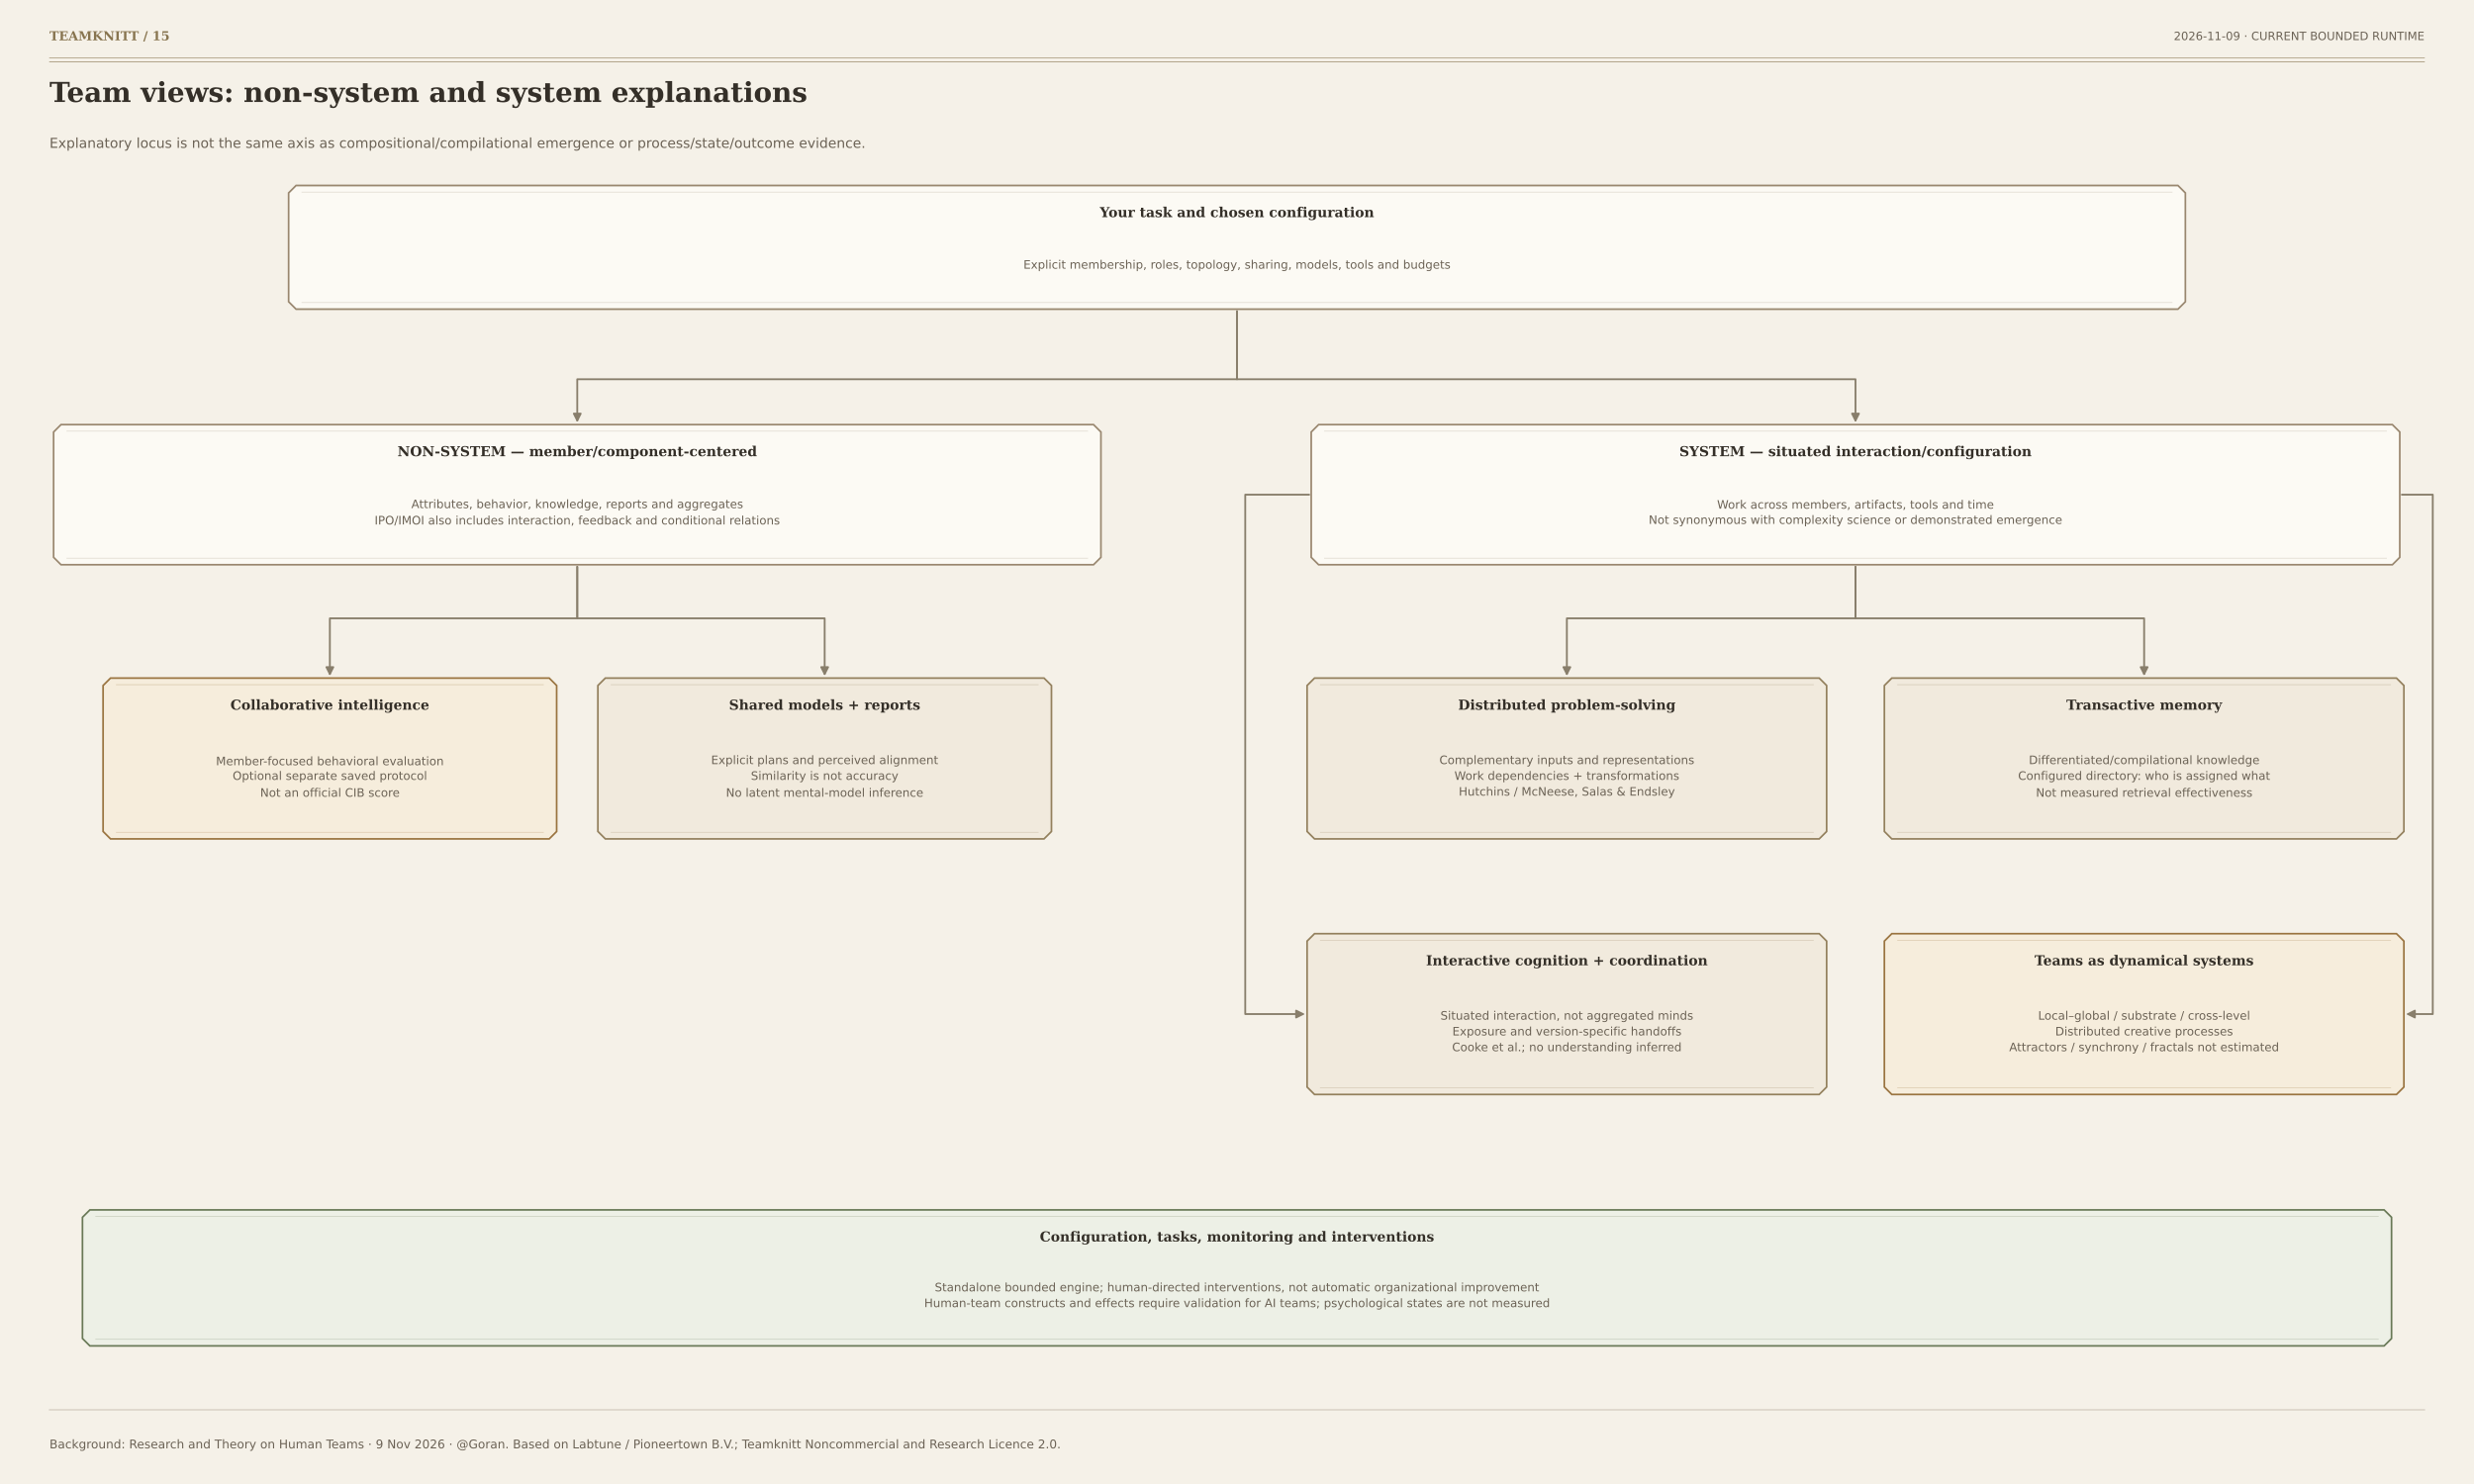
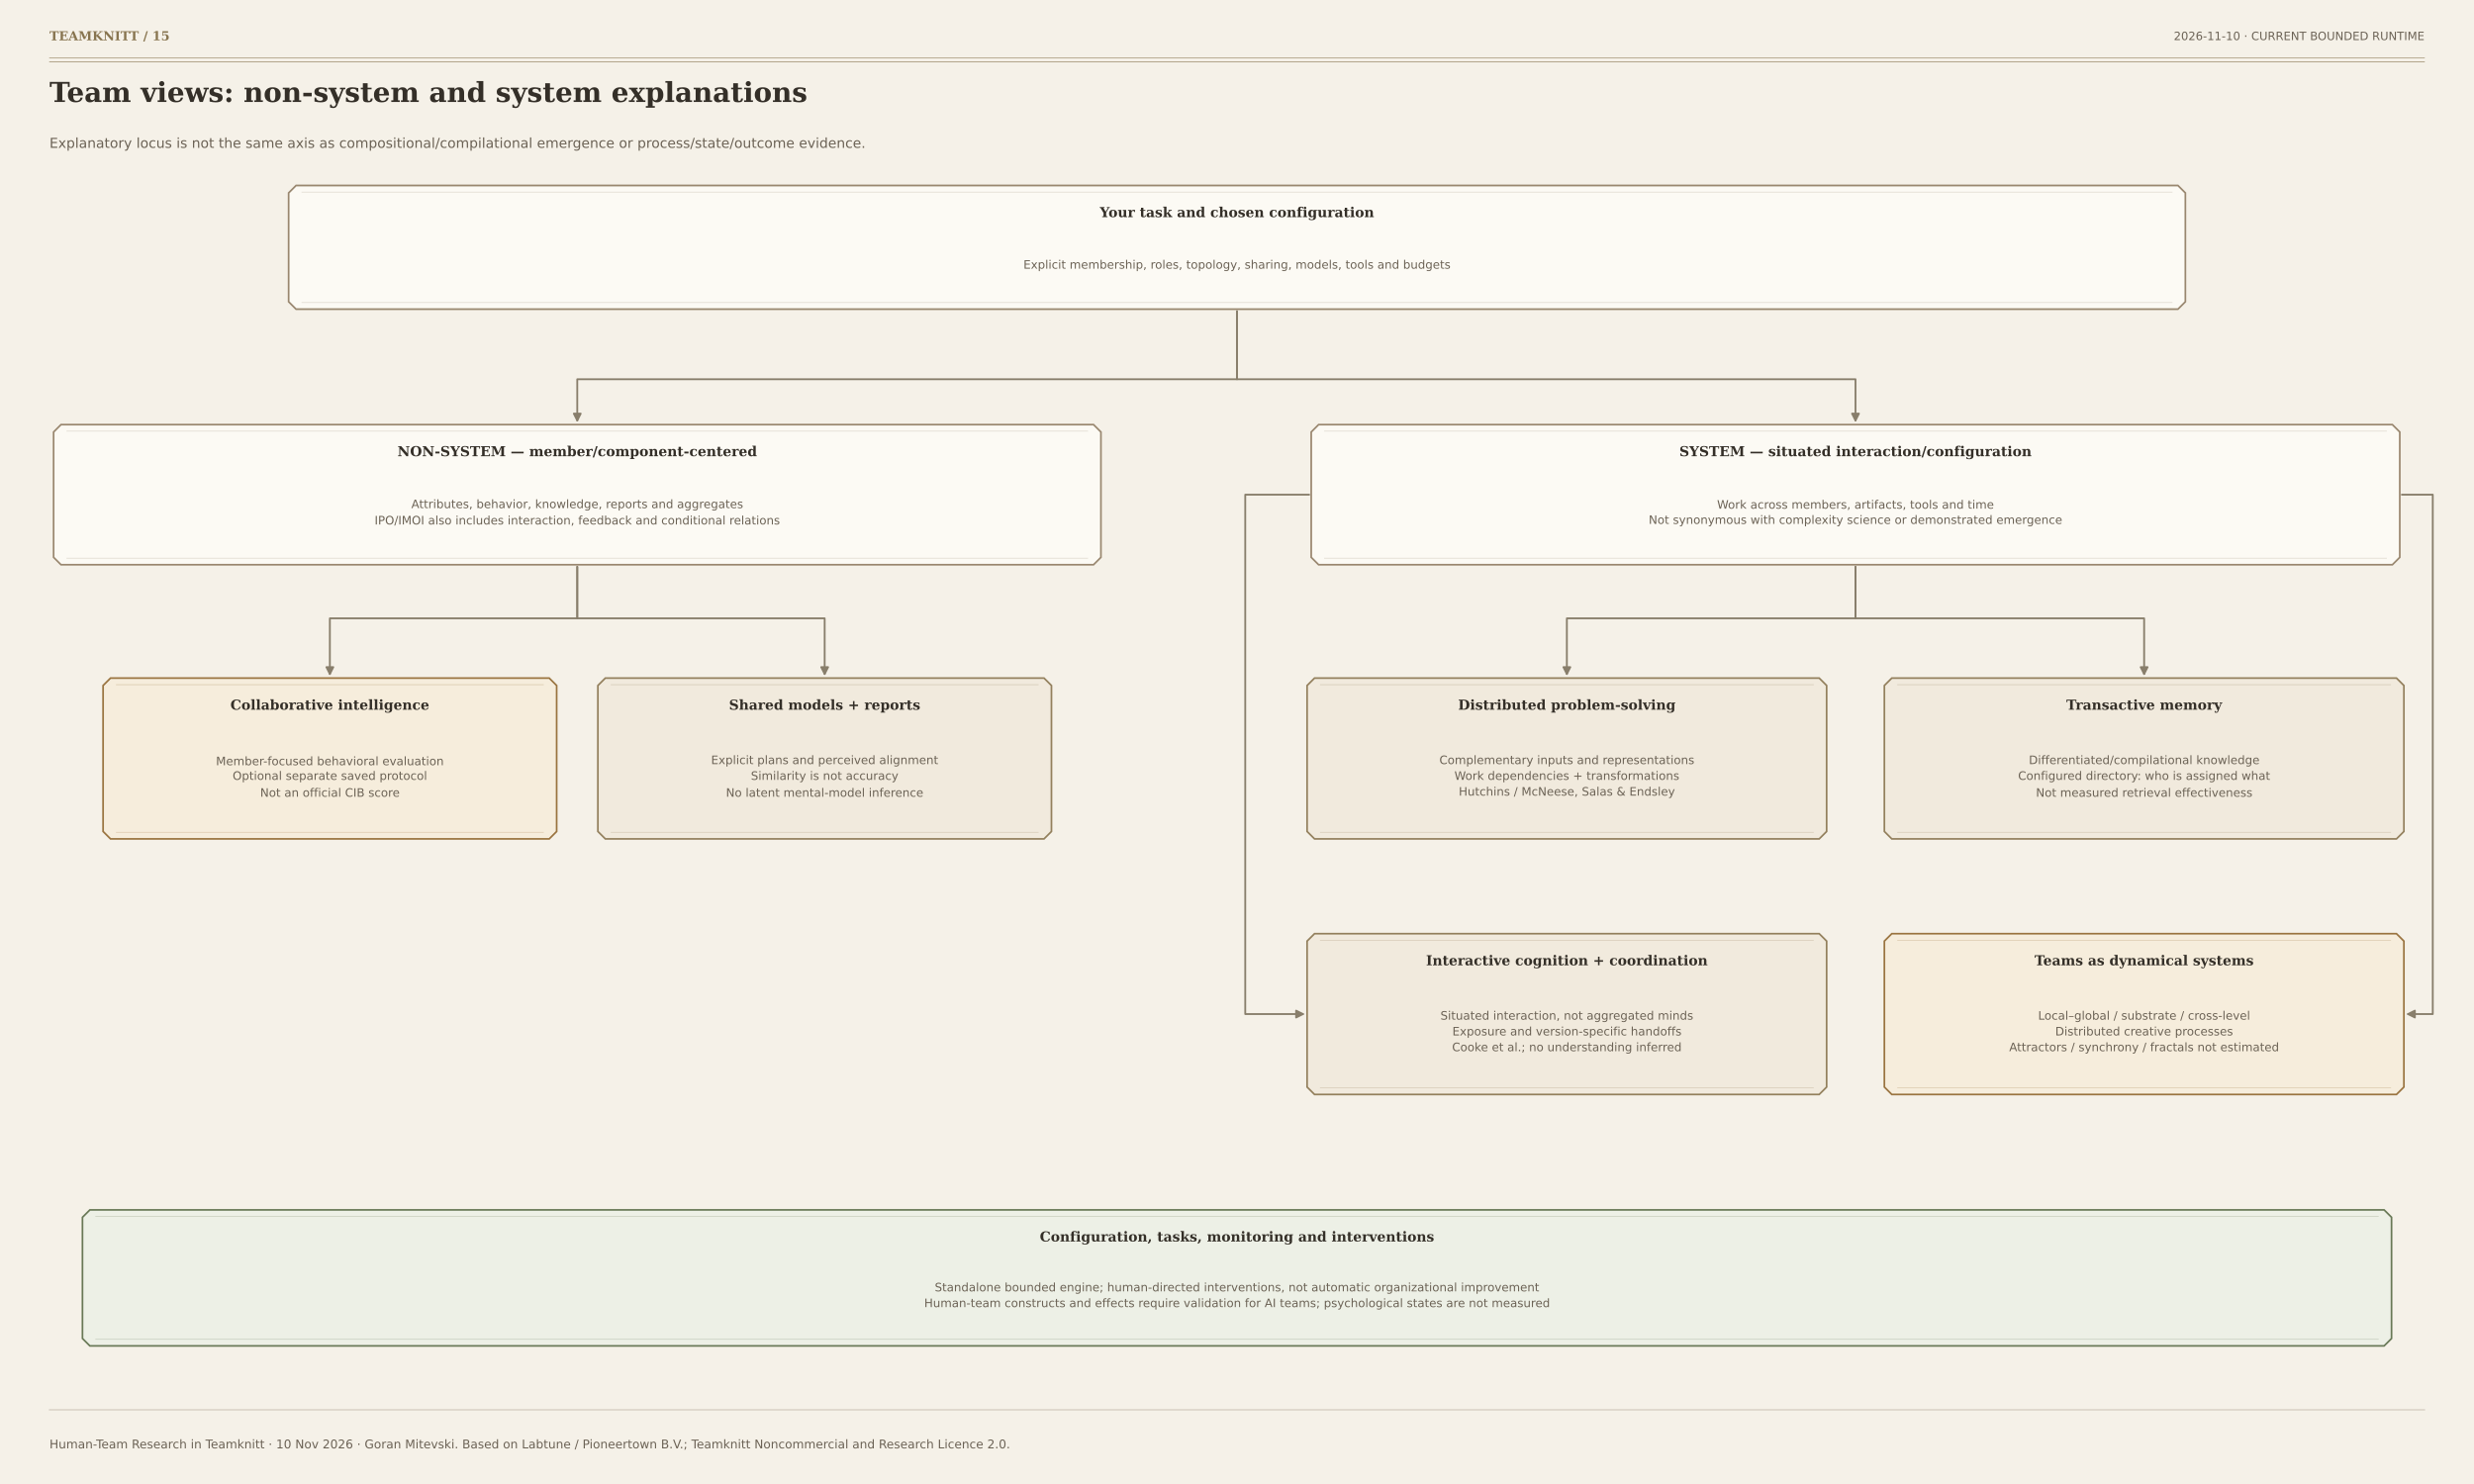
<svg xmlns="http://www.w3.org/2000/svg" width="2160pt" height="1296pt" viewBox="0 0 2160 1296" version="1.1">
  <defs>
    <style type="text/css">*{stroke-linejoin: round; stroke-linecap: butt}</style>
  </defs>
  <g id="figure_1">
    <g id="patch_1">
      <path d="M 0 1296 L 2160 1296 L 2160 0 L 0 0 z " style="fill: #f5f1e8" />
    </g>
    <g id="axes_1">
      <g id="patch_2">
-         <path d="M 1080 271.8 L 1080 331.2 L 504 331.2 L 504 367.211 " clip-path="url(#pa4b2dbdba6)" style="fill: none; stroke: #887e6b; stroke-width: 1.6; stroke-linecap: round" />
-         <path d="M 507 361.211 L 504 367.211 L 501 361.211 z " clip-path="url(#pa4b2dbdba6)" style="fill: #887e6b; stroke: #887e6b; stroke-width: 1.6; stroke-linecap: round" />
+         <path d="M 1080 271.8 L 1080 331.2 L 504 331.2 L 504 367.211 " clip-path="url(#p230fded547)" style="fill: none; stroke: #887e6b; stroke-width: 1.6; stroke-linecap: round" />
+         <path d="M 507 361.211 L 504 367.211 L 501 361.211 z " clip-path="url(#p230fded547)" style="fill: #887e6b; stroke: #887e6b; stroke-width: 1.6; stroke-linecap: round" />
      </g>
      <g id="patch_3">
-         <path d="M 1080 271.8 L 1080 331.2 L 1620 331.2 L 1620 367.211 " clip-path="url(#pa4b2dbdba6)" style="fill: none; stroke: #887e6b; stroke-width: 1.6; stroke-linecap: round" />
-         <path d="M 1623 361.211 L 1620 367.211 L 1617 361.211 z " clip-path="url(#pa4b2dbdba6)" style="fill: #887e6b; stroke: #887e6b; stroke-width: 1.6; stroke-linecap: round" />
+         <path d="M 1080 271.8 L 1080 331.2 L 1620 331.2 L 1620 367.211 " clip-path="url(#p230fded547)" style="fill: none; stroke: #887e6b; stroke-width: 1.6; stroke-linecap: round" />
+         <path d="M 1623 361.211 L 1620 367.211 L 1617 361.211 z " clip-path="url(#p230fded547)" style="fill: #887e6b; stroke: #887e6b; stroke-width: 1.6; stroke-linecap: round" />
      </g>
      <g id="patch_4">
-         <path d="M 504 495 L 504 540 L 288 540 L 288 588.611 " clip-path="url(#pa4b2dbdba6)" style="fill: none; stroke: #887e6b; stroke-width: 1.6; stroke-linecap: round" />
-         <path d="M 291 582.611 L 288 588.611 L 285 582.611 z " clip-path="url(#pa4b2dbdba6)" style="fill: #887e6b; stroke: #887e6b; stroke-width: 1.6; stroke-linecap: round" />
+         <path d="M 504 495 L 504 540 L 288 540 L 288 588.611 " clip-path="url(#p230fded547)" style="fill: none; stroke: #887e6b; stroke-width: 1.6; stroke-linecap: round" />
+         <path d="M 291 582.611 L 288 588.611 L 285 582.611 z " clip-path="url(#p230fded547)" style="fill: #887e6b; stroke: #887e6b; stroke-width: 1.6; stroke-linecap: round" />
      </g>
      <g id="patch_5">
-         <path d="M 504 495 L 504 540 L 720 540 L 720 588.611 " clip-path="url(#pa4b2dbdba6)" style="fill: none; stroke: #887e6b; stroke-width: 1.6; stroke-linecap: round" />
-         <path d="M 723 582.611 L 720 588.611 L 717 582.611 z " clip-path="url(#pa4b2dbdba6)" style="fill: #887e6b; stroke: #887e6b; stroke-width: 1.6; stroke-linecap: round" />
+         <path d="M 504 495 L 504 540 L 720 540 L 720 588.611 " clip-path="url(#p230fded547)" style="fill: none; stroke: #887e6b; stroke-width: 1.6; stroke-linecap: round" />
+         <path d="M 723 582.611 L 720 588.611 L 717 582.611 z " clip-path="url(#p230fded547)" style="fill: #887e6b; stroke: #887e6b; stroke-width: 1.6; stroke-linecap: round" />
      </g>
      <g id="patch_6">
-         <path d="M 1620 495 L 1620 540 L 1368 540 L 1368 588.611 " clip-path="url(#pa4b2dbdba6)" style="fill: none; stroke: #887e6b; stroke-width: 1.6; stroke-linecap: round" />
-         <path d="M 1371 582.611 L 1368 588.611 L 1365 582.611 z " clip-path="url(#pa4b2dbdba6)" style="fill: #887e6b; stroke: #887e6b; stroke-width: 1.6; stroke-linecap: round" />
+         <path d="M 1620 495 L 1620 540 L 1368 540 L 1368 588.611 " clip-path="url(#p230fded547)" style="fill: none; stroke: #887e6b; stroke-width: 1.6; stroke-linecap: round" />
+         <path d="M 1371 582.611 L 1368 588.611 L 1365 582.611 z " clip-path="url(#p230fded547)" style="fill: #887e6b; stroke: #887e6b; stroke-width: 1.6; stroke-linecap: round" />
      </g>
      <g id="patch_7">
-         <path d="M 1620 495 L 1620 540 L 1872 540 L 1872 588.611 " clip-path="url(#pa4b2dbdba6)" style="fill: none; stroke: #887e6b; stroke-width: 1.6; stroke-linecap: round" />
-         <path d="M 1875 582.611 L 1872 588.611 L 1869 582.611 z " clip-path="url(#pa4b2dbdba6)" style="fill: #887e6b; stroke: #887e6b; stroke-width: 1.6; stroke-linecap: round" />
+         <path d="M 1620 495 L 1620 540 L 1872 540 L 1872 588.611 " clip-path="url(#p230fded547)" style="fill: none; stroke: #887e6b; stroke-width: 1.6; stroke-linecap: round" />
+         <path d="M 1875 582.611 L 1872 588.611 L 1869 582.611 z " clip-path="url(#p230fded547)" style="fill: #887e6b; stroke: #887e6b; stroke-width: 1.6; stroke-linecap: round" />
      </g>
      <g id="patch_8">
-         <path d="M 1143 432 L 1087.2 432 L 1087.2 885.6 L 1137.611 885.6 " clip-path="url(#pa4b2dbdba6)" style="fill: none; stroke: #887e6b; stroke-width: 1.6; stroke-linecap: round" />
-         <path d="M 1131.611 882.6 L 1137.611 885.6 L 1131.611 888.6 z " clip-path="url(#pa4b2dbdba6)" style="fill: #887e6b; stroke: #887e6b; stroke-width: 1.6; stroke-linecap: round" />
+         <path d="M 1143 432 L 1087.2 432 L 1087.2 885.6 L 1137.611 885.6 " clip-path="url(#p230fded547)" style="fill: none; stroke: #887e6b; stroke-width: 1.6; stroke-linecap: round" />
+         <path d="M 1131.611 882.6 L 1137.611 885.6 L 1131.611 888.6 z " clip-path="url(#p230fded547)" style="fill: #887e6b; stroke: #887e6b; stroke-width: 1.6; stroke-linecap: round" />
      </g>
      <g id="patch_9">
-         <path d="M 2097 432 L 2124 432 L 2124 885.6 L 2102.389 885.6 " clip-path="url(#pa4b2dbdba6)" style="fill: none; stroke: #887e6b; stroke-width: 1.6; stroke-linecap: round" />
-         <path d="M 2108.389 888.6 L 2102.389 885.6 L 2108.389 882.6 z " clip-path="url(#pa4b2dbdba6)" style="fill: #887e6b; stroke: #887e6b; stroke-width: 1.6; stroke-linecap: round" />
+         <path d="M 2097 432 L 2124 432 L 2124 885.6 L 2102.389 885.6 " clip-path="url(#p230fded547)" style="fill: none; stroke: #887e6b; stroke-width: 1.6; stroke-linecap: round" />
+         <path d="M 2108.389 888.6 L 2102.389 885.6 L 2108.389 882.6 z " clip-path="url(#p230fded547)" style="fill: #887e6b; stroke: #887e6b; stroke-width: 1.6; stroke-linecap: round" />
      </g>
      <g id="line2d_1">
-         <path d="M 43.2 50.4 L 2116.8 50.4 " clip-path="url(#pa4b2dbdba6)" style="fill: none; stroke: #87744f; stroke-width: 0.5; stroke-linecap: square" />
+         <path d="M 43.2 50.4 L 2116.8 50.4 " clip-path="url(#p230fded547)" style="fill: none; stroke: #87744f; stroke-width: 0.5; stroke-linecap: square" />
      </g>
      <g id="line2d_2">
-         <path d="M 43.2 54 L 2116.8 54 " clip-path="url(#pa4b2dbdba6)" style="fill: none; stroke: #87744f; stroke-width: 0.5; stroke-linecap: square" />
+         <path d="M 43.2 54 L 2116.8 54 " clip-path="url(#p230fded547)" style="fill: none; stroke: #87744f; stroke-width: 0.5; stroke-linecap: square" />
      </g>
      <g id="line2d_3">
-         <path d="M 43.2 1231.2 L 2116.8 1231.2 " clip-path="url(#pa4b2dbdba6)" style="fill: none; stroke: #d2c9bc; stroke-linecap: square" />
+         <path d="M 43.2 1231.2 L 2116.8 1231.2 " clip-path="url(#p230fded547)" style="fill: none; stroke: #d2c9bc; stroke-linecap: square" />
      </g>
      <g id="text_1">
        <text style="font-weight: 700; font-size: 11px; font-family: 'DejaVu Serif'; text-anchor: start; fill: #87744f" x="43.2" y="35.257" transform="rotate(-0 43.2 35.25742)">TEAMKNITT / 15</text>
      </g>
      <g id="text_2">
-         <text style="font-size: 10px; font-family: 'DejaVu Sans'; text-anchor: end; fill: #6b6255" x="2116.8" y="34.998" transform="rotate(-0 2116.8 34.99766)">2026-11-09 · CURRENT BOUNDED RUNTIME</text>
+         <text style="font-size: 10px; font-family: 'DejaVu Sans'; text-anchor: end; fill: #6b6255" x="2116.8" y="34.998" transform="rotate(-0 2116.8 34.99766)">2026-11-10 · CURRENT BOUNDED RUNTIME</text>
      </g>
      <g id="text_3">
        <text style="font-weight: 700; font-size: 24px; font-family: 'DejaVu Serif'; text-anchor: start; fill: #342f28" x="43.2" y="89.035" transform="rotate(-0 43.2 89.03531)">Team views: non-system and system explanations</text>
      </g>
      <g id="text_4">
        <text style="font-size: 12px; font-family: 'DejaVu Sans'; text-anchor: start; fill: #6b6255" x="43.2" y="129.118" transform="rotate(-0 43.2 129.1177)">Explanatory locus is not the same axis as compositional/compilational emergence or process/state/outcome evidence.</text>
      </g>
      <g id="patch_10">
-         <path d="M 258.48 162 L 1901.52 162 L 1908 168.48 L 1908 263.52 L 1901.52 270 L 258.48 270 L 252 263.52 L 252 168.48 z " clip-path="url(#pa4b2dbdba6)" style="fill: #fcfaf4; stroke: #99876f; stroke-width: 1.5; stroke-linejoin: miter" />
+         <path d="M 258.48 162 L 1901.52 162 L 1908 168.48 L 1908 263.52 L 1901.52 270 L 258.48 270 L 252 263.52 L 252 168.48 z " clip-path="url(#p230fded547)" style="fill: #fcfaf4; stroke: #99876f; stroke-width: 1.5; stroke-linejoin: miter" />
      </g>
      <g id="patch_11">
-         <path d="M 53.28 370.8 L 954.72 370.8 L 961.2 377.28 L 961.2 486.72 L 954.72 493.2 L 53.28 493.2 L 46.8 486.72 L 46.8 377.28 z " clip-path="url(#pa4b2dbdba6)" style="fill: #fcfaf4; stroke: #99876f; stroke-width: 1.5; stroke-linejoin: miter" />
+         <path d="M 53.28 370.8 L 954.72 370.8 L 961.2 377.28 L 961.2 486.72 L 954.72 493.2 L 53.28 493.2 L 46.8 486.72 L 46.8 377.28 z " clip-path="url(#p230fded547)" style="fill: #fcfaf4; stroke: #99876f; stroke-width: 1.5; stroke-linejoin: miter" />
      </g>
      <g id="patch_12">
-         <path d="M 1151.28 370.8 L 2088.72 370.8 L 2095.2 377.28 L 2095.2 486.72 L 2088.72 493.2 L 1151.28 493.2 L 1144.8 486.72 L 1144.8 377.28 z " clip-path="url(#pa4b2dbdba6)" style="fill: #fcfaf4; stroke: #99876f; stroke-width: 1.5; stroke-linejoin: miter" />
+         <path d="M 1151.28 370.8 L 2088.72 370.8 L 2095.2 377.28 L 2095.2 486.72 L 2088.72 493.2 L 1151.28 493.2 L 1144.8 486.72 L 1144.8 377.28 z " clip-path="url(#p230fded547)" style="fill: #fcfaf4; stroke: #99876f; stroke-width: 1.5; stroke-linejoin: miter" />
      </g>
      <g id="patch_13">
-         <path d="M 96.48 592.2 L 479.52 592.2 L 486 598.68 L 486 726.12 L 479.52 732.6 L 96.48 732.6 L 90 726.12 L 90 598.68 z " clip-path="url(#pa4b2dbdba6)" style="fill: #f6eddc; stroke: #9a7440; stroke-width: 1.5; stroke-linejoin: miter" />
+         <path d="M 96.48 592.2 L 479.52 592.2 L 486 598.68 L 486 726.12 L 479.52 732.6 L 96.48 732.6 L 90 726.12 L 90 598.68 z " clip-path="url(#p230fded547)" style="fill: #f6eddc; stroke: #9a7440; stroke-width: 1.5; stroke-linejoin: miter" />
      </g>
      <g id="patch_14">
-         <path d="M 528.48 592.2 L 911.52 592.2 L 918 598.68 L 918 726.12 L 911.52 732.6 L 528.48 732.6 L 522 726.12 L 522 598.68 z " clip-path="url(#pa4b2dbdba6)" style="fill: #f1eadd; stroke: #93805d; stroke-width: 1.5; stroke-linejoin: miter" />
+         <path d="M 528.48 592.2 L 911.52 592.2 L 918 598.68 L 918 726.12 L 911.52 732.6 L 528.48 732.6 L 522 726.12 L 522 598.68 z " clip-path="url(#p230fded547)" style="fill: #f1eadd; stroke: #93805d; stroke-width: 1.5; stroke-linejoin: miter" />
      </g>
      <g id="patch_15">
-         <path d="M 1147.68 592.2 L 1588.32 592.2 L 1594.8 598.68 L 1594.8 726.12 L 1588.32 732.6 L 1147.68 732.6 L 1141.2 726.12 L 1141.2 598.68 z " clip-path="url(#pa4b2dbdba6)" style="fill: #f1eadd; stroke: #93805d; stroke-width: 1.5; stroke-linejoin: miter" />
+         <path d="M 1147.68 592.2 L 1588.32 592.2 L 1594.8 598.68 L 1594.8 726.12 L 1588.32 732.6 L 1147.68 732.6 L 1141.2 726.12 L 1141.2 598.68 z " clip-path="url(#p230fded547)" style="fill: #f1eadd; stroke: #93805d; stroke-width: 1.5; stroke-linejoin: miter" />
      </g>
      <g id="patch_16">
-         <path d="M 1651.68 592.2 L 2092.32 592.2 L 2098.8 598.68 L 2098.8 726.12 L 2092.32 732.6 L 1651.68 732.6 L 1645.2 726.12 L 1645.2 598.68 z " clip-path="url(#pa4b2dbdba6)" style="fill: #f1eadd; stroke: #93805d; stroke-width: 1.5; stroke-linejoin: miter" />
+         <path d="M 1651.68 592.2 L 2092.32 592.2 L 2098.8 598.68 L 2098.8 726.12 L 2092.32 732.6 L 1651.68 732.6 L 1645.2 726.12 L 1645.2 598.68 z " clip-path="url(#p230fded547)" style="fill: #f1eadd; stroke: #93805d; stroke-width: 1.5; stroke-linejoin: miter" />
      </g>
      <g id="patch_17">
-         <path d="M 1147.68 815.4 L 1588.32 815.4 L 1594.8 821.88 L 1594.8 949.32 L 1588.32 955.8 L 1147.68 955.8 L 1141.2 949.32 L 1141.2 821.88 z " clip-path="url(#pa4b2dbdba6)" style="fill: #f1eadd; stroke: #93805d; stroke-width: 1.5; stroke-linejoin: miter" />
+         <path d="M 1147.68 815.4 L 1588.32 815.4 L 1594.8 821.88 L 1594.8 949.32 L 1588.32 955.8 L 1147.68 955.8 L 1141.2 949.32 L 1141.2 821.88 z " clip-path="url(#p230fded547)" style="fill: #f1eadd; stroke: #93805d; stroke-width: 1.5; stroke-linejoin: miter" />
      </g>
      <g id="patch_18">
-         <path d="M 1651.68 815.4 L 2092.32 815.4 L 2098.8 821.88 L 2098.8 949.32 L 2092.32 955.8 L 1651.68 955.8 L 1645.2 949.32 L 1645.2 821.88 z " clip-path="url(#pa4b2dbdba6)" style="fill: #f6eddc; stroke: #9a7440; stroke-width: 1.5; stroke-linejoin: miter" />
+         <path d="M 1651.68 815.4 L 2092.32 815.4 L 2098.8 821.88 L 2098.8 949.32 L 2092.32 955.8 L 1651.68 955.8 L 1645.2 949.32 L 1645.2 821.88 z " clip-path="url(#p230fded547)" style="fill: #f6eddc; stroke: #9a7440; stroke-width: 1.5; stroke-linejoin: miter" />
      </g>
      <g id="patch_19">
-         <path d="M 78.48 1056.6 L 2081.52 1056.6 L 2088 1063.08 L 2088 1168.92 L 2081.52 1175.4 L 78.48 1175.4 L 72 1168.92 L 72 1063.08 z " clip-path="url(#pa4b2dbdba6)" style="fill: #edf0e6; stroke: #697957; stroke-width: 1.5; stroke-linejoin: miter" />
+         <path d="M 78.48 1056.6 L 2081.52 1056.6 L 2088 1063.08 L 2088 1168.92 L 2081.52 1175.4 L 78.48 1175.4 L 72 1168.92 L 72 1063.08 z " clip-path="url(#p230fded547)" style="fill: #edf0e6; stroke: #697957; stroke-width: 1.5; stroke-linejoin: miter" />
      </g>
      <g id="text_5">
-         <text style="font-size: 10.5px; font-family: 'DejaVu Sans'; text-anchor: start; fill: #6b6255" x="43.2" y="1264.888" transform="rotate(-0 43.2 1264.888)">Background: Research and Theory on Human Teams · 9 Nov 2026 · @Goran. Based on Labtune / Pioneertown B.V.; Teamknitt Noncommercial and Research Licence 2.0.</text>
+         <text style="font-size: 10.5px; font-family: 'DejaVu Sans'; text-anchor: start; fill: #6b6255" x="43.2" y="1264.888" transform="rotate(-0 43.2 1264.888)">Human-Team Research in Teamknitt · 10 Nov 2026 · Goran Mitevski. Based on Labtune / Pioneertown B.V.; Teamknitt Noncommercial and Research Licence 2.0.</text>
      </g>
      <g id="line2d_4">
-         <path d="M 263.52 167.76 L 1896.48 167.76 " clip-path="url(#pa4b2dbdba6)" style="fill: none; stroke: #99876f; stroke-opacity: 0.35; stroke-width: 0.55; stroke-linecap: square" />
+         <path d="M 263.52 167.76 L 1896.48 167.76 " clip-path="url(#p230fded547)" style="fill: none; stroke: #99876f; stroke-opacity: 0.35; stroke-width: 0.55; stroke-linecap: square" />
      </g>
      <g id="line2d_5">
-         <path d="M 263.52 264.24 L 1896.48 264.24 " clip-path="url(#pa4b2dbdba6)" style="fill: none; stroke: #99876f; stroke-opacity: 0.35; stroke-width: 0.55; stroke-linecap: square" />
+         <path d="M 263.52 264.24 L 1896.48 264.24 " clip-path="url(#p230fded547)" style="fill: none; stroke: #99876f; stroke-opacity: 0.35; stroke-width: 0.55; stroke-linecap: square" />
      </g>
      <g id="text_6">
        <text style="font-weight: 700; font-size: 12px; font-family: 'DejaVu Serif'; text-anchor: middle; fill: #342f28" x="1080" y="189.598" transform="rotate(-0 1080 189.5977)">Your task and chosen configuration</text>
      </g>
      <g id="text_7">
        <text style="font-size: 10.2px; font-family: 'DejaVu Sans'; text-anchor: middle; fill: #6b6255" x="1080" y="234.655" transform="rotate(-0 1080 234.6546)">Explicit membership, roles, topology, sharing, models, tools and budgets</text>
      </g>
      <g id="line2d_6">
-         <path d="M 58.32 376.56 L 949.68 376.56 " clip-path="url(#pa4b2dbdba6)" style="fill: none; stroke: #99876f; stroke-opacity: 0.35; stroke-width: 0.55; stroke-linecap: square" />
+         <path d="M 58.32 376.56 L 949.68 376.56 " clip-path="url(#p230fded547)" style="fill: none; stroke: #99876f; stroke-opacity: 0.35; stroke-width: 0.55; stroke-linecap: square" />
      </g>
      <g id="line2d_7">
-         <path d="M 58.32 487.44 L 949.68 487.44 " clip-path="url(#pa4b2dbdba6)" style="fill: none; stroke: #99876f; stroke-opacity: 0.35; stroke-width: 0.55; stroke-linecap: square" />
+         <path d="M 58.32 487.44 L 949.68 487.44 " clip-path="url(#p230fded547)" style="fill: none; stroke: #99876f; stroke-opacity: 0.35; stroke-width: 0.55; stroke-linecap: square" />
      </g>
      <g id="text_8">
        <text style="font-weight: 700; font-size: 12px; font-family: 'DejaVu Serif'; text-anchor: middle; fill: #342f28" x="504" y="398.398" transform="rotate(-0 504 398.3977)">NON-SYSTEM — member/component-centered</text>
      </g>
      <g id="text_9">
        <text style="font-size: 10.2px; font-family: 'DejaVu Sans'; fill: #6b6255" transform="translate(359.1178 443.7696)">Attributes, behavior, knowledge, reports and aggregates</text>
        <text style="font-size: 10.2px; font-family: 'DejaVu Sans'; fill: #6b6255" transform="translate(327.0236 458.0073)">IPO/IMOI also includes interaction, feedback and conditional relations</text>
      </g>
      <g id="line2d_8">
-         <path d="M 1156.32 376.56 L 2083.68 376.56 " clip-path="url(#pa4b2dbdba6)" style="fill: none; stroke: #99876f; stroke-opacity: 0.35; stroke-width: 0.55; stroke-linecap: square" />
+         <path d="M 1156.32 376.56 L 2083.68 376.56 " clip-path="url(#p230fded547)" style="fill: none; stroke: #99876f; stroke-opacity: 0.35; stroke-width: 0.55; stroke-linecap: square" />
      </g>
      <g id="line2d_9">
-         <path d="M 1156.32 487.44 L 2083.68 487.44 " clip-path="url(#pa4b2dbdba6)" style="fill: none; stroke: #99876f; stroke-opacity: 0.35; stroke-width: 0.55; stroke-linecap: square" />
+         <path d="M 1156.32 487.44 L 2083.68 487.44 " clip-path="url(#p230fded547)" style="fill: none; stroke: #99876f; stroke-opacity: 0.35; stroke-width: 0.55; stroke-linecap: square" />
      </g>
      <g id="text_10">
        <text style="font-weight: 700; font-size: 12px; font-family: 'DejaVu Serif'; text-anchor: middle; fill: #342f28" x="1620" y="398.398" transform="rotate(-0 1620 398.3977)">SYSTEM — situated interaction/configuration</text>
      </g>
      <g id="text_11">
        <text style="font-size: 10.2px; font-family: 'DejaVu Sans'; fill: #6b6255" transform="translate(1499.118 444.2373)">Work across members, artifacts, tools and time</text>
        <text style="font-size: 10.2px; font-family: 'DejaVu Sans'; fill: #6b6255" transform="translate(1439.436 457.5396)">Not synonymous with complexity science or demonstrated emergence</text>
      </g>
      <g id="line2d_10">
-         <path d="M 101.52 597.96 L 474.48 597.96 " clip-path="url(#pa4b2dbdba6)" style="fill: none; stroke: #9a7440; stroke-opacity: 0.35; stroke-width: 0.55; stroke-linecap: square" />
+         <path d="M 101.52 597.96 L 474.48 597.96 " clip-path="url(#p230fded547)" style="fill: none; stroke: #9a7440; stroke-opacity: 0.35; stroke-width: 0.55; stroke-linecap: square" />
      </g>
      <g id="line2d_11">
-         <path d="M 101.52 726.84 L 474.48 726.84 " clip-path="url(#pa4b2dbdba6)" style="fill: none; stroke: #9a7440; stroke-opacity: 0.35; stroke-width: 0.55; stroke-linecap: square" />
+         <path d="M 101.52 726.84 L 474.48 726.84 " clip-path="url(#p230fded547)" style="fill: none; stroke: #9a7440; stroke-opacity: 0.35; stroke-width: 0.55; stroke-linecap: square" />
      </g>
      <g id="text_12">
        <text style="font-weight: 700; font-size: 12px; font-family: 'DejaVu Serif'; text-anchor: middle; fill: #342f28" x="288" y="619.798" transform="rotate(-0 288 619.7977)">Collaborative intelligence</text>
      </g>
      <g id="text_13">
        <text style="font-size: 10.2px; font-family: 'DejaVu Sans'; fill: #6b6255" transform="translate(188.5277 668.2727)">Member-focused behavioral evaluation</text>
        <text style="font-size: 10.2px; font-family: 'DejaVu Sans'; fill: #6b6255" transform="translate(203.0762 681.0546)">Optional separate saved protocol</text>
        <text style="font-size: 10.2px; font-family: 'DejaVu Sans'; fill: #6b6255" transform="translate(227.1403 695.8127)">Not an official CIB score</text>
      </g>
      <g id="line2d_12">
-         <path d="M 533.52 597.96 L 906.48 597.96 " clip-path="url(#pa4b2dbdba6)" style="fill: none; stroke: #93805d; stroke-opacity: 0.35; stroke-width: 0.55; stroke-linecap: square" />
+         <path d="M 533.52 597.96 L 906.48 597.96 " clip-path="url(#p230fded547)" style="fill: none; stroke: #93805d; stroke-opacity: 0.35; stroke-width: 0.55; stroke-linecap: square" />
      </g>
      <g id="line2d_13">
-         <path d="M 533.52 726.84 L 906.48 726.84 " clip-path="url(#pa4b2dbdba6)" style="fill: none; stroke: #93805d; stroke-opacity: 0.35; stroke-width: 0.55; stroke-linecap: square" />
+         <path d="M 533.52 726.84 L 906.48 726.84 " clip-path="url(#p230fded547)" style="fill: none; stroke: #93805d; stroke-opacity: 0.35; stroke-width: 0.55; stroke-linecap: square" />
      </g>
      <g id="text_14">
        <text style="font-weight: 700; font-size: 12px; font-family: 'DejaVu Serif'; text-anchor: middle; fill: #342f28" x="720" y="619.798" transform="rotate(-0 720 619.7977)">Shared models + reports</text>
      </g>
      <g id="text_15">
        <text style="font-size: 10.2px; font-family: 'DejaVu Sans'; fill: #6b6255" transform="translate(620.8401 667.2846)">Explicit plans and perceived alignment</text>
        <text style="font-size: 10.2px; font-family: 'DejaVu Sans'; fill: #6b6255" transform="translate(655.5886 681.0546)">Similarity is not accuracy</text>
        <text style="font-size: 10.2px; font-family: 'DejaVu Sans'; fill: #6b6255" transform="translate(633.8108 695.8127)">No latent mental-model inference</text>
      </g>
      <g id="line2d_14">
-         <path d="M 1152.72 597.96 L 1583.28 597.96 " clip-path="url(#pa4b2dbdba6)" style="fill: none; stroke: #93805d; stroke-opacity: 0.35; stroke-width: 0.55; stroke-linecap: square" />
+         <path d="M 1152.72 597.96 L 1583.28 597.96 " clip-path="url(#p230fded547)" style="fill: none; stroke: #93805d; stroke-opacity: 0.35; stroke-width: 0.55; stroke-linecap: square" />
      </g>
      <g id="line2d_15">
-         <path d="M 1152.72 726.84 L 1583.28 726.84 " clip-path="url(#pa4b2dbdba6)" style="fill: none; stroke: #93805d; stroke-opacity: 0.35; stroke-width: 0.55; stroke-linecap: square" />
+         <path d="M 1152.72 726.84 L 1583.28 726.84 " clip-path="url(#p230fded547)" style="fill: none; stroke: #93805d; stroke-opacity: 0.35; stroke-width: 0.55; stroke-linecap: square" />
      </g>
      <g id="text_16">
        <text style="font-weight: 700; font-size: 12px; font-family: 'DejaVu Serif'; text-anchor: middle; fill: #342f28" x="1368" y="619.798" transform="rotate(-0 1368 619.7977)">Distributed problem-solving</text>
      </g>
      <g id="text_17">
        <text style="font-size: 10.2px; font-family: 'DejaVu Sans'; fill: #6b6255" transform="translate(1256.688 667.2846)">Complementary inputs and representations</text>
        <text style="font-size: 10.2px; font-family: 'DejaVu Sans'; fill: #6b6255" transform="translate(1269.79 681.0546)">Work dependencies + transformations</text>
        <text style="font-size: 10.2px; font-family: 'DejaVu Sans'; fill: #6b6255" transform="translate(1273.595 694.8246)">Hutchins / McNeese, Salas &amp; Endsley</text>
      </g>
      <g id="line2d_16">
-         <path d="M 1656.72 597.96 L 2087.28 597.96 " clip-path="url(#pa4b2dbdba6)" style="fill: none; stroke: #93805d; stroke-opacity: 0.35; stroke-width: 0.55; stroke-linecap: square" />
+         <path d="M 1656.72 597.96 L 2087.28 597.96 " clip-path="url(#p230fded547)" style="fill: none; stroke: #93805d; stroke-opacity: 0.35; stroke-width: 0.55; stroke-linecap: square" />
      </g>
      <g id="line2d_17">
-         <path d="M 1656.72 726.84 L 2087.28 726.84 " clip-path="url(#pa4b2dbdba6)" style="fill: none; stroke: #93805d; stroke-opacity: 0.35; stroke-width: 0.55; stroke-linecap: square" />
+         <path d="M 1656.72 726.84 L 2087.28 726.84 " clip-path="url(#p230fded547)" style="fill: none; stroke: #93805d; stroke-opacity: 0.35; stroke-width: 0.55; stroke-linecap: square" />
      </g>
      <g id="text_18">
        <text style="font-weight: 700; font-size: 12px; font-family: 'DejaVu Serif'; text-anchor: middle; fill: #342f28" x="1872" y="619.798" transform="rotate(-0 1872 619.7977)">Transactive memory</text>
      </g>
      <g id="text_19">
        <text style="font-size: 10.2px; font-family: 'DejaVu Sans'; fill: #6b6255" transform="translate(1771.349 667.2846)">Differentiated/compilational knowledge</text>
        <text style="font-size: 10.2px; font-family: 'DejaVu Sans'; fill: #6b6255" transform="translate(1761.951 681.0546)">Configured directory: who is assigned what</text>
        <text style="font-size: 10.2px; font-family: 'DejaVu Sans'; fill: #6b6255" transform="translate(1777.538 695.8127)">Not measured retrieval effectiveness</text>
      </g>
      <g id="line2d_18">
-         <path d="M 1152.72 821.16 L 1583.28 821.16 " clip-path="url(#pa4b2dbdba6)" style="fill: none; stroke: #93805d; stroke-opacity: 0.35; stroke-width: 0.55; stroke-linecap: square" />
+         <path d="M 1152.72 821.16 L 1583.28 821.16 " clip-path="url(#p230fded547)" style="fill: none; stroke: #93805d; stroke-opacity: 0.35; stroke-width: 0.55; stroke-linecap: square" />
      </g>
      <g id="line2d_19">
-         <path d="M 1152.72 950.04 L 1583.28 950.04 " clip-path="url(#pa4b2dbdba6)" style="fill: none; stroke: #93805d; stroke-opacity: 0.35; stroke-width: 0.55; stroke-linecap: square" />
+         <path d="M 1152.72 950.04 L 1583.28 950.04 " clip-path="url(#p230fded547)" style="fill: none; stroke: #93805d; stroke-opacity: 0.35; stroke-width: 0.55; stroke-linecap: square" />
      </g>
      <g id="text_20">
        <text style="font-weight: 700; font-size: 12px; font-family: 'DejaVu Serif'; text-anchor: middle; fill: #342f28" x="1368" y="842.998" transform="rotate(-0 1368 842.9977)">Interactive cognition + coordination</text>
      </g>
      <g id="text_21">
        <text style="font-size: 10.2px; font-family: 'DejaVu Sans'; fill: #6b6255" transform="translate(1257.603 890.4846)">Situated interaction, not aggregated minds</text>
        <text style="font-size: 10.2px; font-family: 'DejaVu Sans'; fill: #6b6255" transform="translate(1268.024 904.2546)">Exposure and version-specific handoffs</text>
        <text style="font-size: 10.2px; font-family: 'DejaVu Sans'; fill: #6b6255" transform="translate(1267.788 918.0246)">Cooke et al.; no understanding inferred</text>
      </g>
      <g id="line2d_20">
-         <path d="M 1656.72 821.16 L 2087.28 821.16 " clip-path="url(#pa4b2dbdba6)" style="fill: none; stroke: #9a7440; stroke-opacity: 0.35; stroke-width: 0.55; stroke-linecap: square" />
+         <path d="M 1656.72 821.16 L 2087.28 821.16 " clip-path="url(#p230fded547)" style="fill: none; stroke: #9a7440; stroke-opacity: 0.35; stroke-width: 0.55; stroke-linecap: square" />
      </g>
      <g id="line2d_21">
-         <path d="M 1656.72 950.04 L 2087.28 950.04 " clip-path="url(#pa4b2dbdba6)" style="fill: none; stroke: #9a7440; stroke-opacity: 0.35; stroke-width: 0.55; stroke-linecap: square" />
+         <path d="M 1656.72 950.04 L 2087.28 950.04 " clip-path="url(#p230fded547)" style="fill: none; stroke: #9a7440; stroke-opacity: 0.35; stroke-width: 0.55; stroke-linecap: square" />
      </g>
      <g id="text_22">
        <text style="font-weight: 700; font-size: 12px; font-family: 'DejaVu Serif'; text-anchor: middle; fill: #342f28" x="1872" y="842.998" transform="rotate(-0 1872 842.9977)">Teams as dynamical systems</text>
      </g>
      <g id="text_23">
        <text style="font-size: 10.2px; font-family: 'DejaVu Sans'; fill: #6b6255" transform="translate(1779.423 890.4846)">Local–global / substrate / cross-level</text>
        <text style="font-size: 10.2px; font-family: 'DejaVu Sans'; fill: #6b6255" transform="translate(1794.382 904.2546)">Distributed creative processes</text>
        <text style="font-size: 10.2px; font-family: 'DejaVu Sans'; fill: #6b6255" transform="translate(1754.191 918.0246)">Attractors / synchrony / fractals not estimated</text>
      </g>
      <g id="line2d_22">
-         <path d="M 83.52 1062.36 L 2076.48 1062.36 " clip-path="url(#pa4b2dbdba6)" style="fill: none; stroke: #697957; stroke-opacity: 0.35; stroke-width: 0.55; stroke-linecap: square" />
+         <path d="M 83.52 1062.36 L 2076.48 1062.36 " clip-path="url(#p230fded547)" style="fill: none; stroke: #697957; stroke-opacity: 0.35; stroke-width: 0.55; stroke-linecap: square" />
      </g>
      <g id="line2d_23">
-         <path d="M 83.52 1169.64 L 2076.48 1169.64 " clip-path="url(#pa4b2dbdba6)" style="fill: none; stroke: #697957; stroke-opacity: 0.35; stroke-width: 0.55; stroke-linecap: square" />
+         <path d="M 83.52 1169.64 L 2076.48 1169.64 " clip-path="url(#p230fded547)" style="fill: none; stroke: #697957; stroke-opacity: 0.35; stroke-width: 0.55; stroke-linecap: square" />
      </g>
      <g id="text_24">
        <text style="font-weight: 700; font-size: 12px; font-family: 'DejaVu Serif'; text-anchor: middle; fill: #342f28" x="1080" y="1084.198" transform="rotate(-0 1080 1084.198)">Configuration, tasks, monitoring and interventions</text>
      </g>
      <g id="text_25">
        <text style="font-size: 10.2px; font-family: 'DejaVu Sans'; fill: #6b6255" transform="translate(816.0981 1127.77)">Standalone bounded engine; human-directed interventions, not automatic organizational improvement</text>
        <text style="font-size: 10.2px; font-family: 'DejaVu Sans'; fill: #6b6255" transform="translate(806.903 1141.54)">Human-team constructs and effects require validation for AI teams; psychological states are not measured</text>
      </g>
    </g>
  </g>
  <defs>
-     <clipPath id="pa4b2dbdba6">
+     <clipPath id="p230fded547">
      <rect x="0" y="0" width="2160" height="1296" />
    </clipPath>
  </defs>
</svg>
